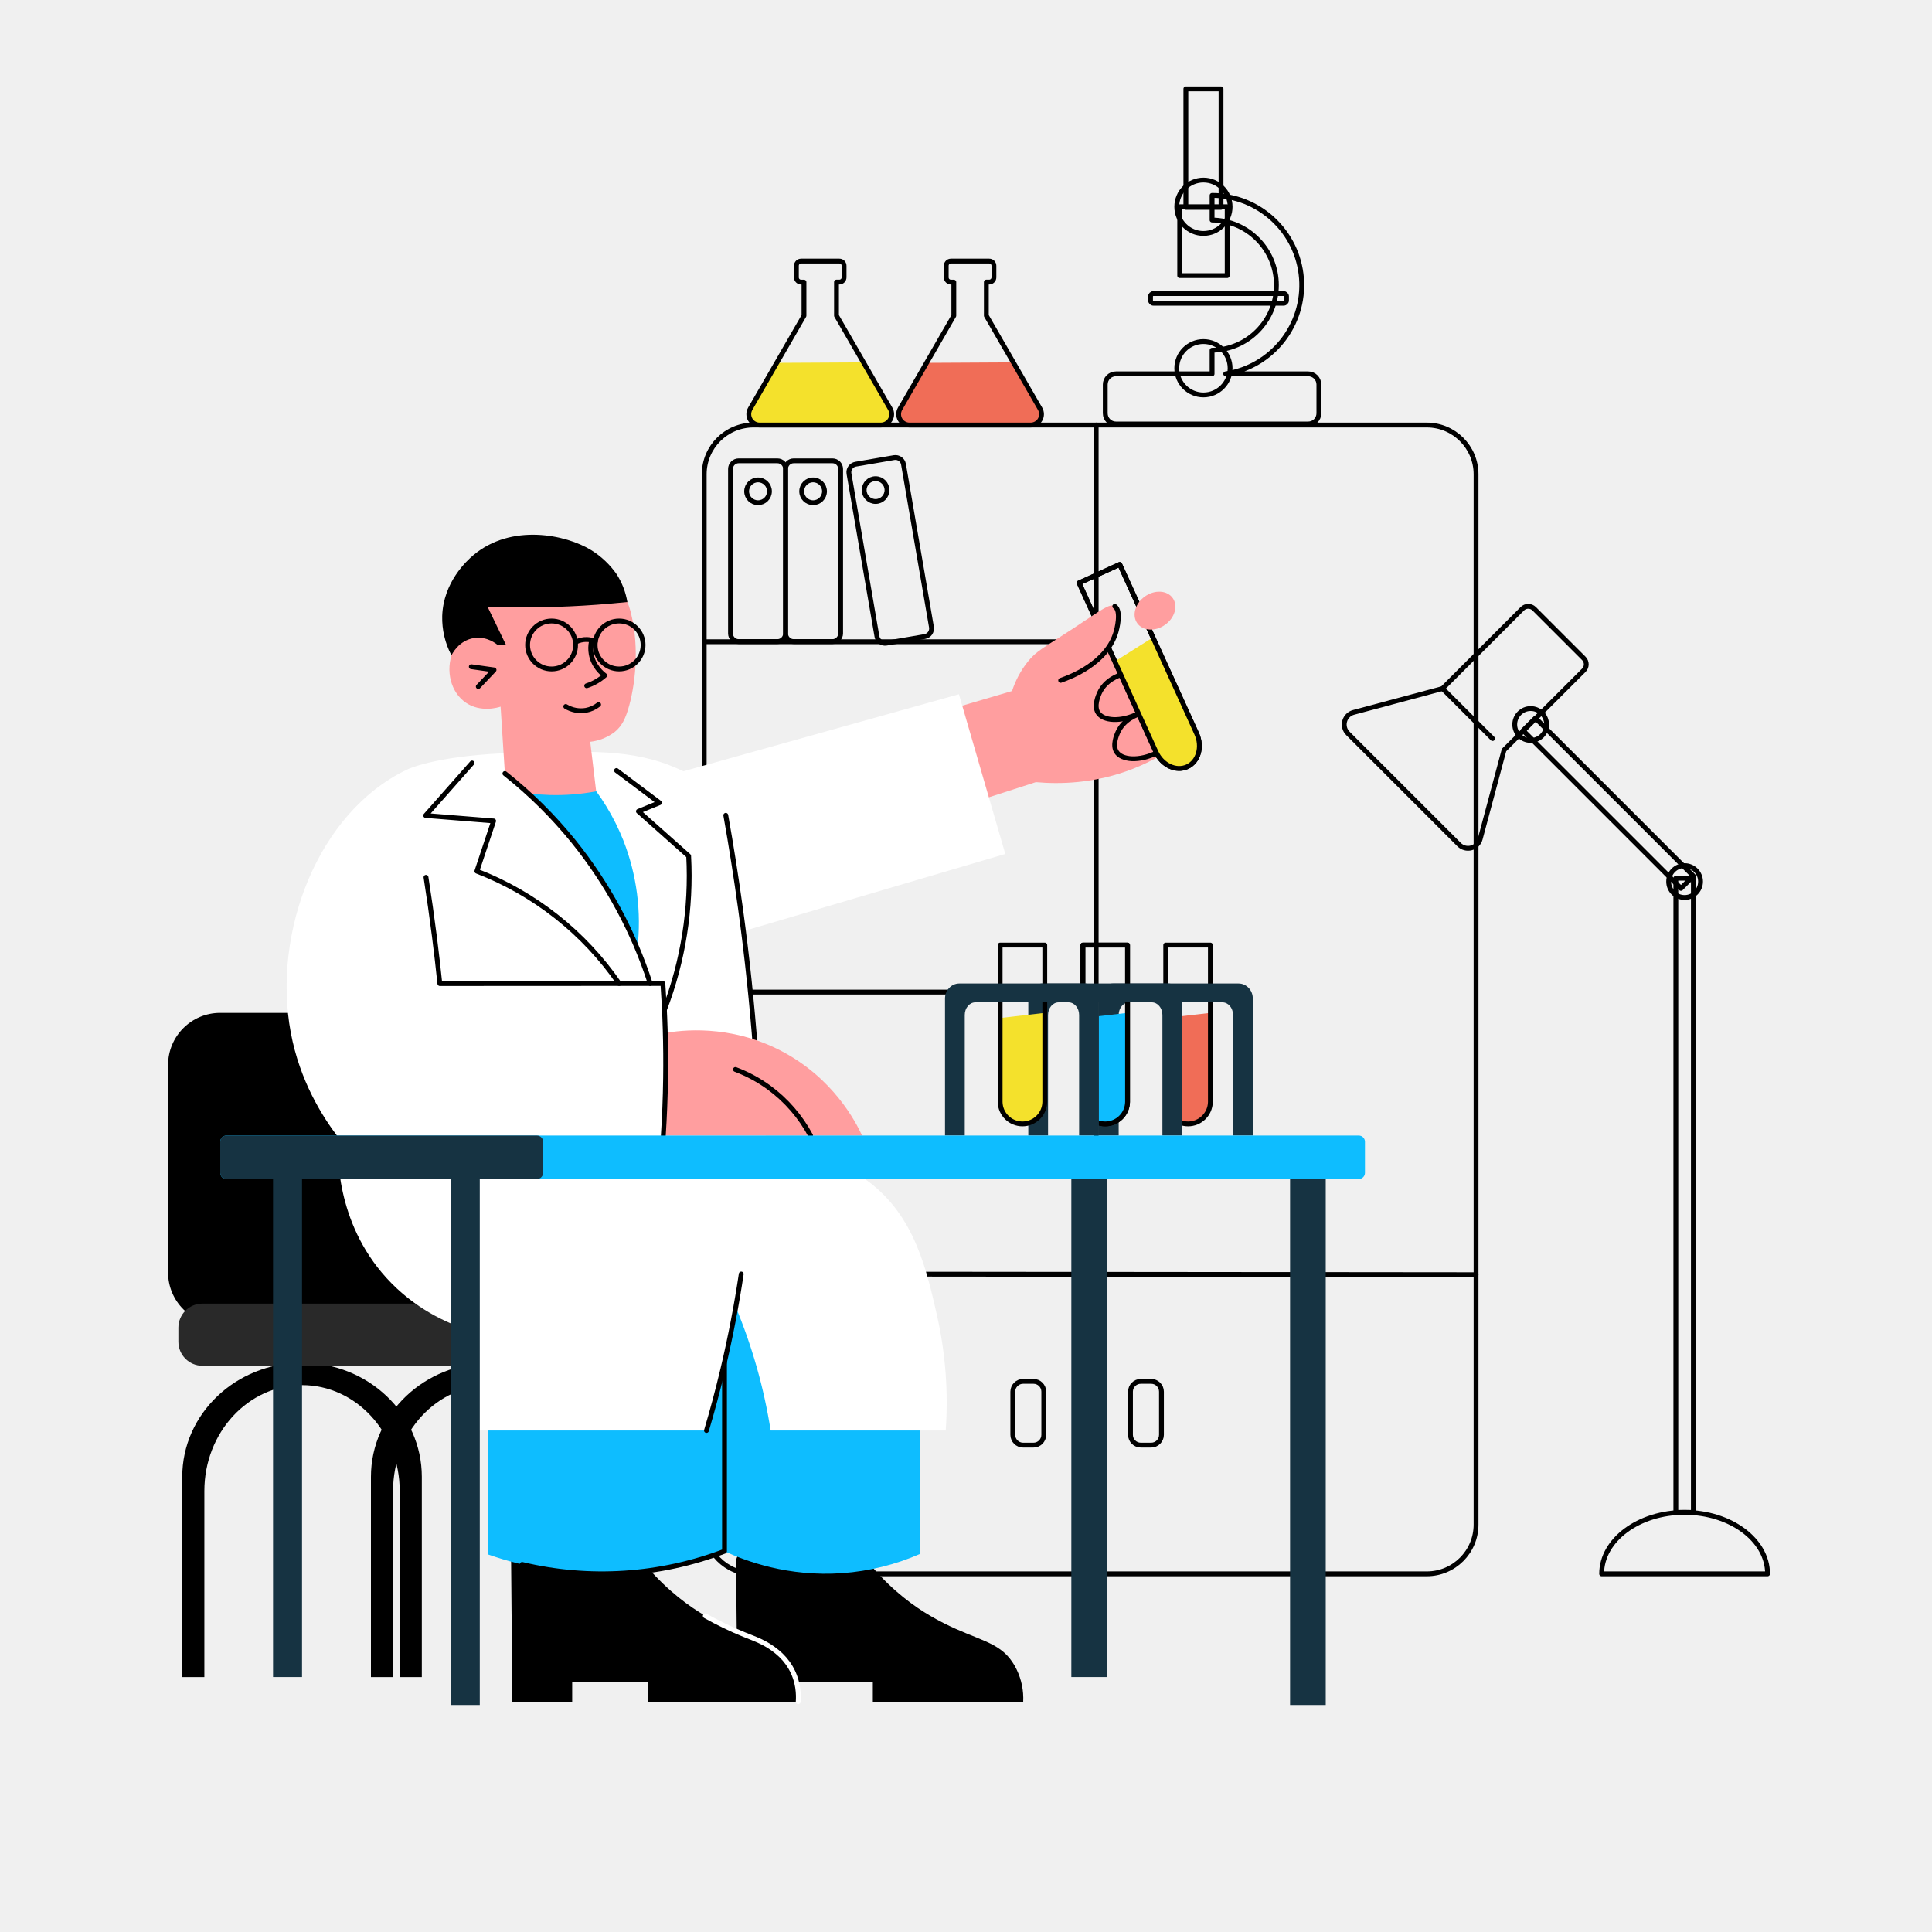
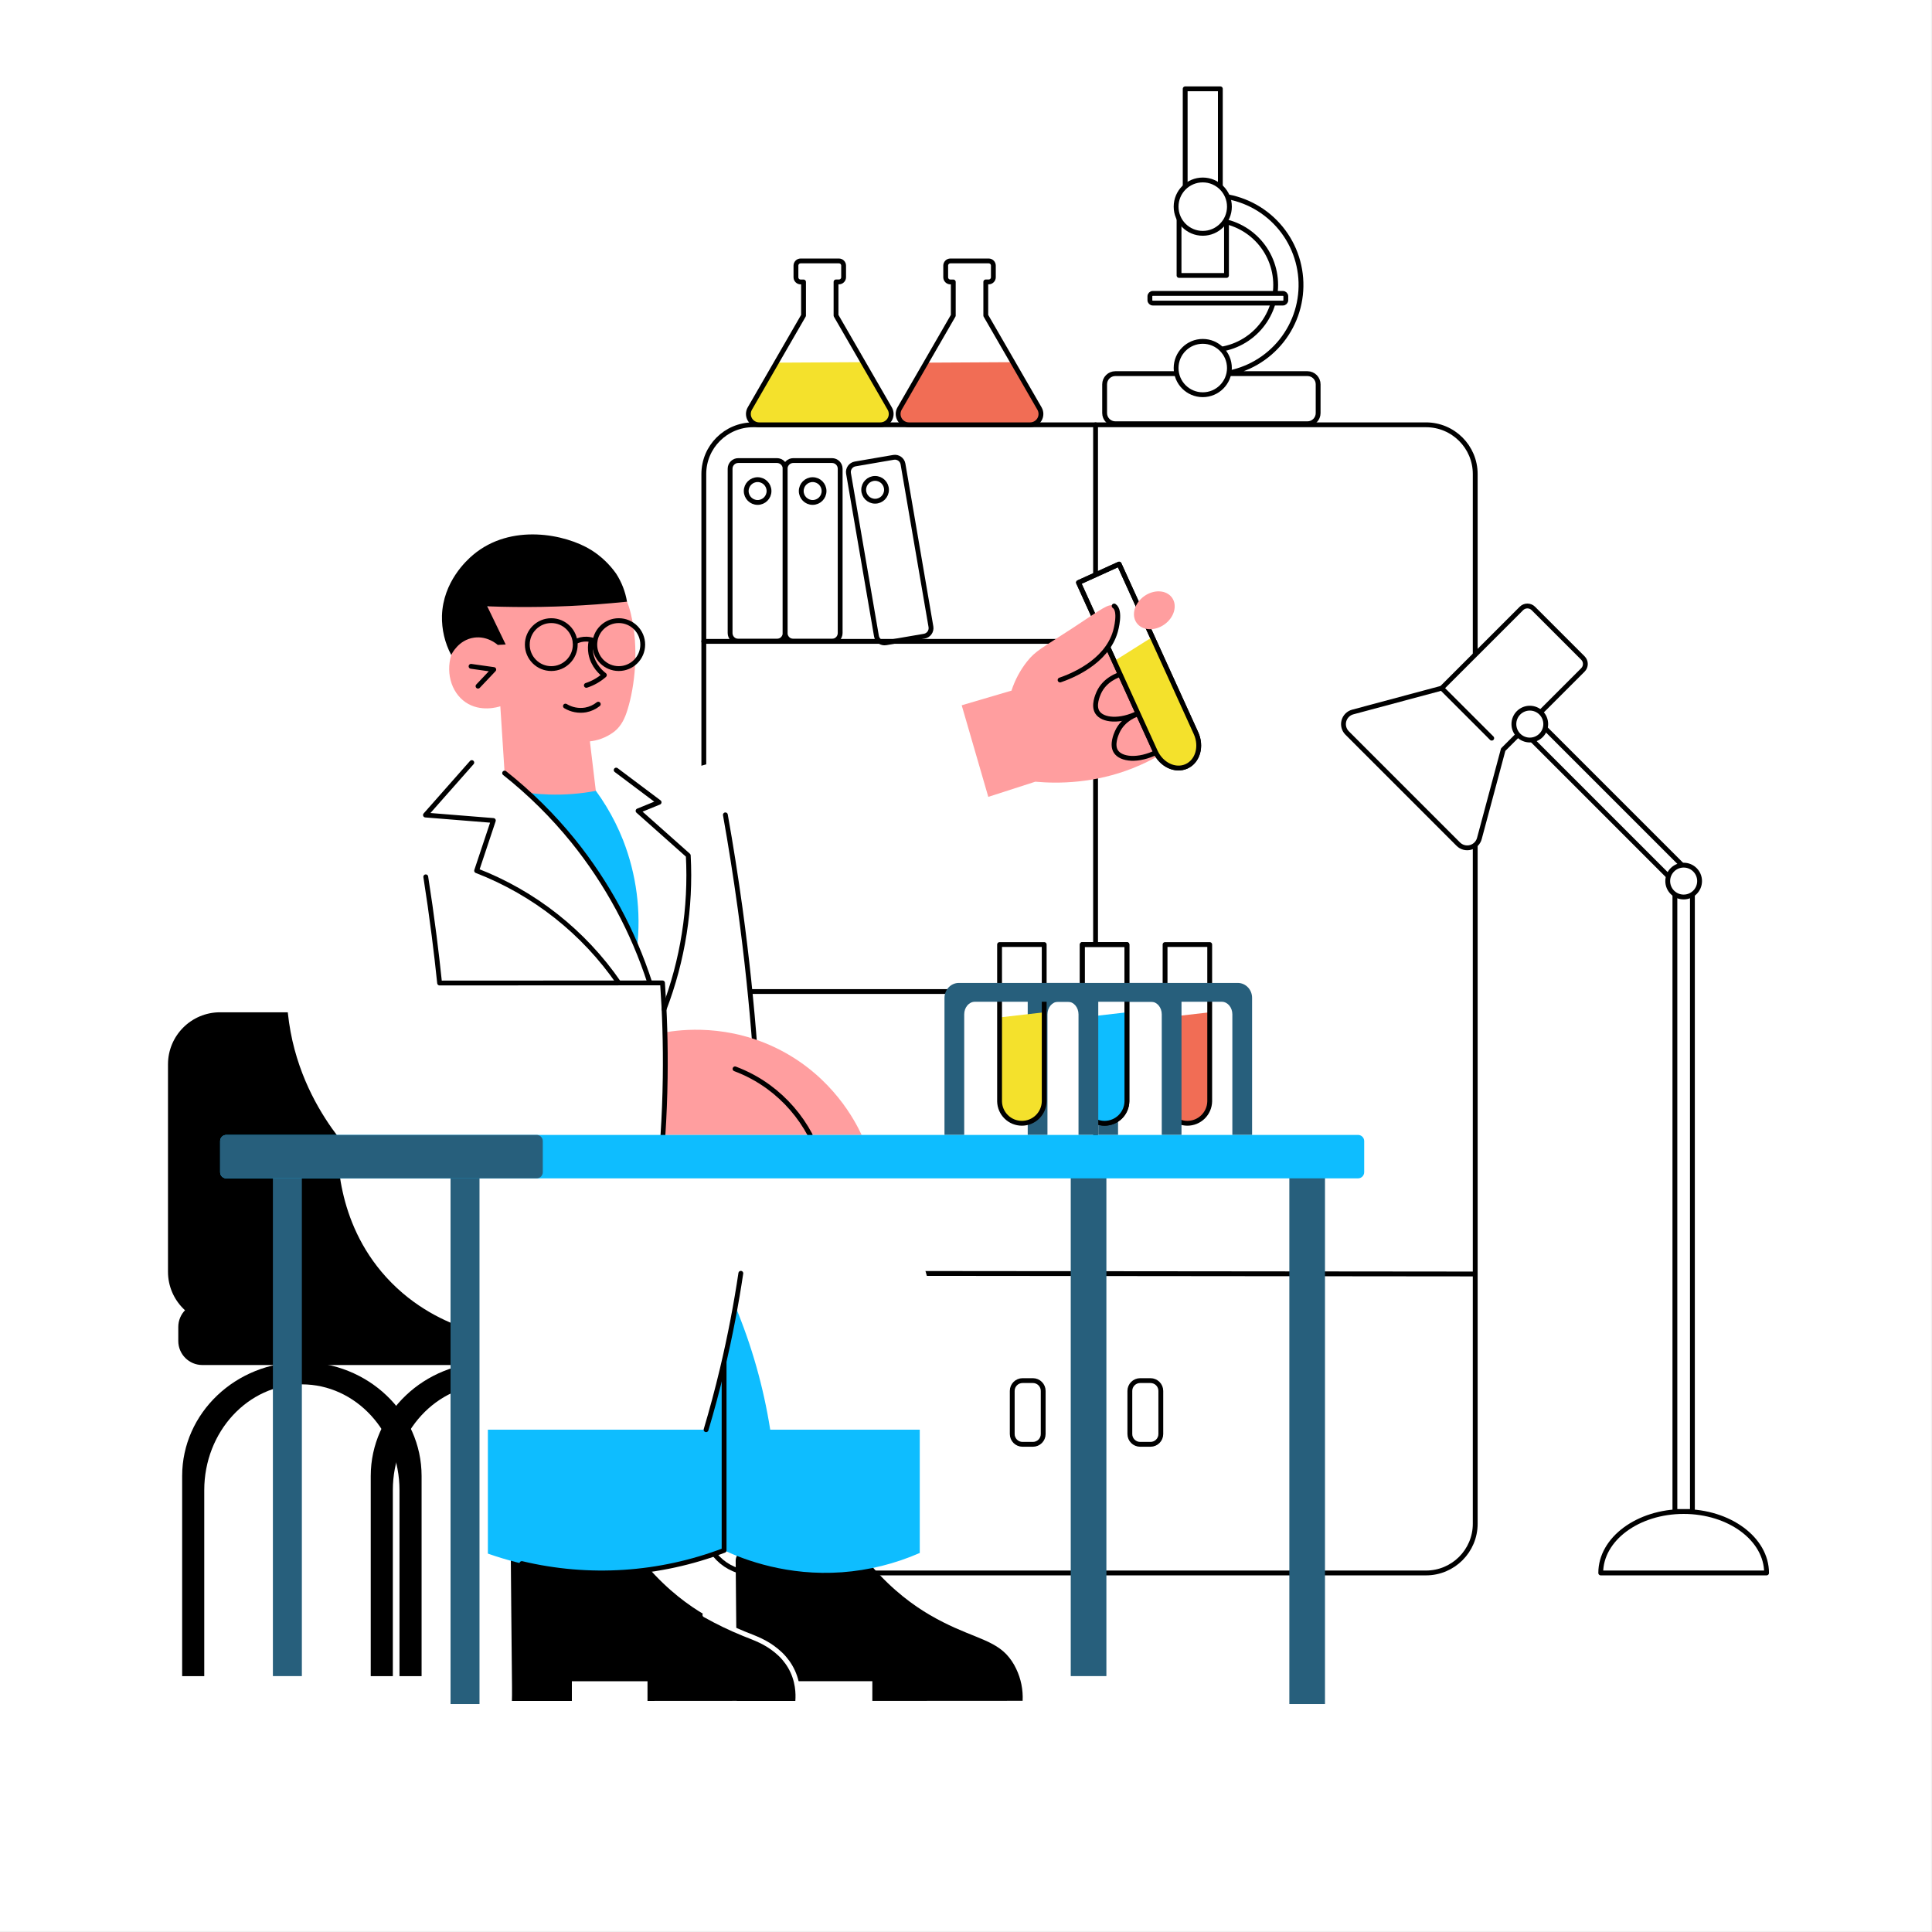
- <svg xmlns="http://www.w3.org/2000/svg" viewBox="0 0 2000 2000">
-   <defs>
-     <style>.cls-1,.cls-6{fill:transparent;}.cls-2,.cls-9{fill:none;}.cls-2,.cls-6{stroke:#000;}.cls-2,.cls-6,.cls-9{stroke-linecap:round;stroke-linejoin:round;stroke-width:5px;}.cls-3{fill:#292929;}.cls-4{fill:#163342;}.cls-5{fill:#ff9e9f;}.cls-7{fill:#f4e12c;}.cls-8{fill:#0ebdff;}.cls-9{stroke:#fff;}.cls-10{fill:#fff;}.cls-11{fill:#f06d57;}</style>
-   </defs>
-   <g id="_06" data-name="06">
-     <rect class="cls-1" width="2000" height="2000" />
-     <rect class="cls-2" x="729" y="440" width="799" height="1189.23" rx="51" />
-     <path class="cls-2" d="M729,664.33h367.68" />
-     <path class="cls-2" d="M729,1027h367.68" />
-     <path class="cls-2" d="M1134.76,440V1629.33" />
-     <path class="cls-2" d="M944,1319l584,.56" />
-     <rect class="cls-2" x="1170.27" y="1430" width="32.07" height="66" rx="10.67" />
-     <rect class="cls-2" x="1048.45" y="1430" width="32.07" height="66" rx="10.67" />
-     <path d="M312.67,1410.82c-68.49,0-124,52.81-124,118v207.27h22.89v-192.6c0-60.53,45.26-109.61,101.11-109.61s101.11,49.08,101.11,109.61v192.6h22.89V1528.78C436.67,1463.63,381.15,1410.82,312.67,1410.82Z" />
-     <path d="M508,1410.82c-68.48,0-124,52.81-124,118v207.27h22.89v-192.6c0-60.53,45.27-109.61,101.11-109.61s101.11,49.08,101.11,109.61v192.6H632V1528.78C632,1463.63,576.48,1410.82,508,1410.82Z" />
-     <rect x="174" y="1048.52" width="322.67" height="322.67" rx="53.92" transform="translate(670.67 2419.7) rotate(180)" />
-     <rect class="cls-3" x="184.67" y="1349.51" width="356" height="64.34" rx="24.91" transform="translate(725.33 2763.36) rotate(180)" />
-     <rect class="cls-4" x="1109.06" y="1209.85" width="36.92" height="526.2" transform="translate(2255.03 2945.91) rotate(180)" />
-     <rect class="cls-4" x="282.67" y="1209.85" width="30" height="526.2" transform="translate(595.33 2945.91) rotate(180)" />
-     <path class="cls-5" d="M993.33,731.33l54.34-16,31.66-28.66,65.34-21.34,59.66,115a209.7,209.7,0,0,1-31,15.34c-39.91,15.79-76.77,16.16-101,14l-51.66,16.66Q1007,778.84,993.33,731.33Z" />
-     <path class="cls-2" d="M1161,698.33c-2.58.78-16.76,5.28-23,19.34-1,2.36-5.8,13.06-1.39,20.07,5.31,8.46,23.2,10.37,42.72.59" />
-     <path class="cls-2" d="M1180.14,738.9c-2.58.77-16.76,5.28-23,19.33-1.05,2.37-5.8,13.06-1.39,20.07,5.31,8.46,23.2,10.38,42.72.6" />
-     <path class="cls-6" d="M1117.08,603.41l79.57,175c6.25,13.74,20.74,20.61,32.36,15.32s16-20.71,9.72-34.45l-79.57-175Z" />
-     <path class="cls-7" d="M1154.05,684.72l39.47-24.87,45.64,104a29.13,29.13,0,0,1,.69,14c-1.68,7.82-7.26,15-15.76,16.48-8.66,1.52-18.14-3.24-24-12.06Z" />
-     <path class="cls-2" d="M1117.08,603.41l79.57,175c6.25,13.74,20.74,20.61,32.36,15.32s16-20.71,9.72-34.45l-79.57-175Z" />
-     <path class="cls-5" d="M1047.67,715.33a97,97,0,0,1,16-30c9.15-11.56,15.44-13.85,47.66-35,29.33-19.25,37.42-26.08,42.67-22.66,7.36,4.79,1.74,24.91,1.33,26.33-9.34,32.42-46.7,46.66-57.33,50.33" />
-     <path class="cls-2" d="M1154,627.67c7.36,4.79,1.74,24.91,1.33,26.33-9.34,32.42-46.7,46.66-57.33,50.33" />
-     <ellipse class="cls-5" cx="1195.64" cy="632.23" rx="22.5" ry="18" transform="translate(-145.49 807.28) rotate(-35.31)" />
-     <path d="M819.53,1728.27a57.29,57.29,0,0,0-10.12-14.88c-16.22-16.76-41-18.32-79.3-40.71-16.46-9.61-37.92-25-59.8-50.17a11.7,11.7,0,0,0-7.55-4L542.18,1605a11.76,11.76,0,0,0-13.07,11.79c.3,32.08.47,59.31,1.22,130.51.07,6.38,0,11.53-.11,14.5l62.11,0v-20.41h78.34v20.37l155.66-.1A68.72,68.72,0,0,0,819.53,1728.27Z" />
-     <path d="M1052.42,1728.27a57.29,57.29,0,0,0-10.12-14.88c-16.23-16.76-41-18.32-79.31-40.71-16.45-9.61-37.91-25-59.79-50.17a11.72,11.72,0,0,0-7.55-4L775.07,1605A11.75,11.75,0,0,0,762,1616.77c.3,32.08.47,59.31,1.22,130.51.07,6.38,0,11.53-.11,14.5l62.11,0v-20.41h78.33v20.37l155.67-.1A68.72,68.72,0,0,0,1052.42,1728.27Z" />
-     <path class="cls-8" d="M952.67,1460.52v148a245.5,245.5,0,0,1-80.67,20c-56.16,4-100-12.49-122-22.67a356,356,0,0,1-244.67,3.34V1459.85L760,1296.52Z" />
-     <path class="cls-2" d="M540.5,1619.5A355.89,355.89,0,0,0,750,1605.85V1349.51" />
-     <path class="cls-9" d="M730.11,1672.68a348.08,348.08,0,0,0,40.31,19.45c12,4.83,22.43,8.23,34,17.81a60.3,60.3,0,0,1,13.95,16.16c8.47,14.39,8.42,28.78,7.93,35.5" />
-     <path class="cls-10" d="M545.86,779.09c59.36-.65,107.9-5.34,157.81,17.58,1.6.73,2.91,1.36,3.77,1.77l285.23-79.77,48,165.33L770.85,963.54q11.58,112.89,23.15,225.79c11.34.33,26.84,2.42,45,6.52,15,3.39,38.32,10.68,61,28,46.8,35.75,59.1,90,70,138a410.65,410.65,0,0,1,9,119H797.78a556.71,556.71,0,0,0-36.45-128.55c-3.9,23.32-8.85,48-15.11,73.77-4.65,19.19-9.67,37.46-14.89,54.78H482v-105c-18.65-6.24-52.53-20.56-82-53-52.87-58.18-50.83-129.8-50-145.66-16.36-21.48-39.67-58.3-49-108.34-19.38-103.91,28.24-228,120-272C431.4,791.86,469.09,779.93,545.86,779.09Z" />
-     <path class="cls-2" d="M751.33,844q8.38,46.95,15.34,97.33c6.87,50.28,11.85,98.59,15.33,144.67" />
-     <path class="cls-5" d="M688.7,1069.34c15.55-2.73,66.16-9.62,120.19,18.66,53.67,28.09,76.87,73.16,83.55,87.52H686.67Z" />
-     <path class="cls-2" d="M441,908.19q4.67,29.71,8.67,61,3.16,24.91,5.66,49l230.89-.12c2.16,30.58,3.26,63.37,2.78,98.12-.28,20.54-1.1,40.33-2.33,59.33" />
-     <path class="cls-2" d="M488.67,789.85l-48,54.34L511,849.85q-8.67,26-17.33,52A317.68,317.68,0,0,1,640.89,1018.1" />
-     <path class="cls-2" d="M638.22,797.63,682.67,831l-21.78,8.89,52,46.22a387.17,387.17,0,0,1-25.07,159.19" />
-     <path class="cls-2" d="M731.33,1480.85c5.93-19.94,11.6-40.93,16.84-62.94,8.29-34.82,14.51-68,19.16-99.06" />
-     <path class="cls-8" d="M604.67,803.41C571.92,783.54,541.3,778.3,528.33,791a22.26,22.26,0,0,0-5.66,9.74h0A453.1,453.1,0,0,1,659.81,982.12a233.2,233.2,0,0,0-14.48-112A230.35,230.35,0,0,0,604.67,803.41Z" />
-     <path class="cls-5" d="M617.14,819.17,611,767.89a51.23,51.23,0,0,0,11.68-2.7,52,52,0,0,0,13.77-7.56C644.07,751.47,647.52,743,650,735c7.41-23.91,12.22-63.35,3.33-99.61-2.54-10.37-6.39-21.24-16.1-28.57a36.21,36.21,0,0,0-7.45-4.32l-105.34,2.67-55.55,68.88c-8.25,20.6-2,42.84,13.33,53.34s33.49,5,36,4.15q2.22,34.59,4.45,69.18L550,821.6c5.92.68,12.22,1.16,18.85,1.36A224.36,224.36,0,0,0,617.14,819.17Z" />
-     <path class="cls-2" d="M673.11,1018.08A458.52,458.52,0,0,0,593.67,871a453.9,453.9,0,0,0-71-70.26" />
-     <path class="cls-2" d="M487.9,690.17l23.53,3.32-16.31,17.22" />
-     <path class="cls-2" d="M612.22,664.07A34,34,0,0,0,612,677c2.25,12.67,11.21,20.09,14,22.23a52.94,52.94,0,0,1-18.67,10.66" />
-     <path class="cls-2" d="M619.67,729.35a29.61,29.61,0,0,1-13.17,6,30.58,30.58,0,0,1-20.83-4" />
-     <circle class="cls-2" cx="571" cy="667.67" r="24.83" />
-     <circle class="cls-2" cx="640.89" cy="667.67" r="24.83" />
-     <path class="cls-2" d="M595.67,664.8a24,24,0,0,1,12.11-2.8,23.59,23.59,0,0,1,8.55,2" />
-     <path d="M515.56,668c-1.42-1.25-11-9.41-24.45-7.56-16.29,2.25-23.31,17.06-23.75,18a82.69,82.69,0,0,1-9.58-40.7c1.1-35,25.4-57.3,32.2-63,39.17-33.06,95.75-21.59,122.35-5.07a90.7,90.7,0,0,1,25.89,24.55,76.67,76.67,0,0,1,11.22,29Q634,624.8,618,626a1010.08,1010.08,0,0,1-113.33,2l19.11,39.56Z" />
-     <path class="cls-2" d="M761.33,1107.11A145.79,145.79,0,0,1,796,1125.78a148.34,148.34,0,0,1,43.11,49.74" />
-     <path class="cls-11" d="M1206.75,1053.83l46.23-5.33-1.5,96a22.63,22.63,0,0,1-5.17,11,21.73,21.73,0,0,1-38-10.5Z" />
-     <path class="cls-2" d="M1206.75,978.33v162.49a23.12,23.12,0,0,0,46.23,0V978.33Z" />
-     <path class="cls-4" d="M1282.1,1018.1H1152.43c-8.19,0-14.83,7-14.83,15.55v141.87h20.45V1050.66c0-7.21,4.93-13.06,11-13.06h96.39c6.09,0,11,5.85,11,13.06v124.86h20.44V1033.65C1296.93,1025.06,1290.29,1018.1,1282.1,1018.1Z" />
-     <path class="cls-6" d="M1121,978.33v162.49a23.12,23.12,0,0,0,46.23,0V978.33Z" />
-     <path class="cls-8" d="M1121,1053.83l46.23-5.33-1.5,96a22.63,22.63,0,0,1-5.17,11,21.73,21.73,0,0,1-38-10.5Z" />
-     <path class="cls-2" d="M1121,978.33v162.49a23.12,23.12,0,0,0,46.23,0V978.33Z" />
-     <path class="cls-4" d="M1209,1018.1H1079.32c-8.19,0-14.83,7-14.83,15.55v141.87h20.44V1050.66c0-7.21,4.94-13.06,11-13.06h96.39c6.09,0,11,5.85,11,13.06v124.86h20.45V1033.65C1223.82,1025.06,1217.18,1018.1,1209,1018.1Z" />
-     <path class="cls-7" d="M1035.33,1053.83l46.23-5.33-1.5,96a22.63,22.63,0,0,1-5.17,11,21.73,21.73,0,0,1-38-10.5Z" />
-     <path class="cls-2" d="M1035.33,978.33v162.49a23.12,23.12,0,0,0,46.23,0V978.33Z" />
-     <path class="cls-4" d="M1122.77,1018.1H993.1c-8.19,0-14.83,7-14.83,15.55v141.87h20.44V1050.66c0-7.21,4.94-13.06,11-13.06h96.39c6.09,0,11,5.85,11,13.06v124.86h20.45V1033.65C1137.6,1025.06,1131,1018.1,1122.77,1018.1Z" />
-     <rect class="cls-4" x="1335.48" y="1209.85" width="36.92" height="555.15" transform="translate(2707.87 2974.85) rotate(180)" />
-     <rect class="cls-4" x="466.67" y="1209.85" width="30" height="555.15" transform="translate(963.33 2974.85) rotate(180)" />
-     <rect class="cls-8" x="228" y="1175.52" width="1185" height="45" rx="6.39" transform="translate(1641 2396.04) rotate(180)" />
-     <rect class="cls-4" x="228" y="1175.52" width="334.22" height="45" rx="6.39" transform="translate(790.22 2396.04) rotate(180)" />
-     <path class="cls-7" d="M804.09,375.63l89.75-.49q11.63,21.47,23.27,42.92a13.45,13.45,0,0,1,4.67,8.88,11.13,11.13,0,0,1-2.45,8.45,10.84,10.84,0,0,1-7.33,3.55l-127.33-.44a10.28,10.28,0,0,1-6.45-15.11Q791.17,399.51,804.09,375.63Z" />
-     <path class="cls-2" d="M921.57,423.18l-31.38-54.35-24.25-42V292h3a4.85,4.85,0,0,0,4.85-4.86V275.11a4.85,4.85,0,0,0-4.85-4.85H829.28a4.86,4.86,0,0,0-4.86,4.85v12.07a4.86,4.86,0,0,0,4.86,4.86h3v34.78l-24.25,42-31.38,54.35A11.22,11.22,0,0,0,786.36,440h125.5A11.21,11.21,0,0,0,921.57,423.18Z" />
-     <path class="cls-11" d="M959.21,375.63l89.74-.49,23.27,42.92a13.4,13.4,0,0,1,4.67,8.88,11.13,11.13,0,0,1-2.45,8.45,10.84,10.84,0,0,1-7.33,3.55l-127.33-.44a10.28,10.28,0,0,1-6.45-15.11Z" />
-     <path class="cls-2" d="M1076.68,423.18l-31.37-54.35-24.26-42V292h3a4.85,4.85,0,0,0,4.85-4.86V275.11a4.85,4.85,0,0,0-4.85-4.85H984.39a4.86,4.86,0,0,0-4.86,4.85v12.07a4.86,4.86,0,0,0,4.86,4.86h3v34.78l-24.25,42-31.38,54.35A11.22,11.22,0,0,0,941.47,440H1067A11.21,11.21,0,0,0,1076.68,423.18Z" />
-     <rect class="cls-6" x="1221.22" y="214.04" width="49.15" height="71.27" />
-     <rect class="cls-6" x="1227.59" y="92" width="36.41" height="122.65" />
-     <path class="cls-6" d="M1354.26,387h-85.43a92.91,92.91,0,0,0-14.09-184.73v25.5a67.4,67.4,0,0,1,0,134.79V387h-99.51a11.08,11.08,0,0,0-11.08,11.08v29.75a11.08,11.08,0,0,0,11.08,11.08h199a11.07,11.07,0,0,0,11.07-11.08V398.11A11.07,11.07,0,0,0,1354.26,387Z" />
-     <ellipse class="cls-6" cx="1245.79" cy="214.04" rx="27.61" ry="27.63" />
-     <ellipse class="cls-6" cx="1245.79" cy="381.21" rx="27.61" ry="27.63" />
-     <rect class="cls-6" x="1191.03" y="303.9" width="140.78" height="10.02" rx="3" />
-     <path class="cls-6" d="M1743.89,1565.58c-47.43,0-85.88,28.5-85.88,63.65h171.76C1829.77,1594.08,1791.32,1565.58,1743.89,1565.58Z" />
-     <rect class="cls-6" x="1734.82" y="909.14" width="18.14" height="656.44" />
-     <rect class="cls-6" x="1655.75" y="715.95" width="18.14" height="231.16" transform="translate(-100.37 1420.75) rotate(-45)" />
-     <path class="cls-6" d="M1532.3,868.5l21.06-78.6,3.6-13.45,82.58-82.57a8.72,8.72,0,0,0,0-12.32l-51.35-51.35a8.7,8.7,0,0,0-12.32,0l-82.58,82.57-13.45,3.61-78.6,21.06a13,13,0,0,0-5.85,21.82l57.54,57.54,57.54,57.54A13.05,13.05,0,0,0,1532.3,868.5Z" />
-     <circle class="cls-6" cx="1584.54" cy="750" r="16.5" />
-     <circle class="cls-6" cx="1743.89" cy="912.59" r="16.5" />
-     <path class="cls-6" d="M1493.29,712.78l51.8,51.8" />
-     <rect class="cls-2" x="756.22" y="477.04" width="57" height="187.11" rx="8.44" />
-     <circle class="cls-2" cx="784.72" cy="508.61" r="11.81" />
-     <rect class="cls-2" x="813.22" y="477.04" width="57" height="187.11" rx="8.44" />
-     <circle class="cls-2" cx="841.72" cy="508.61" r="11.81" />
-     <rect class="cls-2" x="888.36" y="474.87" width="57" height="187.11" rx="8.44" transform="matrix(0.99, -0.17, 0.17, 0.99, -82.77, 162.87)" />
-     <circle class="cls-2" cx="906.4" cy="507.33" r="11.81" />
-   </g>
+ <svg xmlns="http://www.w3.org/2000/svg" width="571" height="571" viewBox="0 0 571 571" fill="none">
+   <path d="M570.681 0H0V570.681H570.681V0Z" fill="white" />
+   <path d="M421.448 125.55H222.566C214.529 125.55 208.013 132.065 208.013 140.102V450.333C208.013 458.37 214.529 464.885 222.566 464.885H421.448C429.485 464.885 436 458.37 436 450.333V140.102C436 132.065 429.485 125.55 421.448 125.55Z" stroke="black" stroke-width="1.427" stroke-linecap="round" stroke-linejoin="round" />
+   <path d="M208.013 189.56H312.927" stroke="black" stroke-width="1.427" stroke-linecap="round" stroke-linejoin="round" />
+   <path d="M208.013 293.045H312.927" stroke="black" stroke-width="1.427" stroke-linecap="round" stroke-linejoin="round" />
+   <path d="M323.793 125.55V464.914" stroke="black" stroke-width="1.427" stroke-linecap="round" stroke-linejoin="round" />
+   <path d="M269.361 376.364L436 376.524" stroke="black" stroke-width="1.427" stroke-linecap="round" stroke-linejoin="round" />
+   <path d="M340.032 408.037H336.97C335.289 408.037 333.925 409.4 333.925 411.082V423.825C333.925 425.506 335.289 426.869 336.97 426.869H340.032C341.713 426.869 343.076 425.506 343.076 423.825V411.082C343.076 409.4 341.713 408.037 340.032 408.037Z" stroke="black" stroke-width="1.427" stroke-linecap="round" stroke-linejoin="round" />
+   <path d="M305.272 408.037H302.21C300.528 408.037 299.165 409.4 299.165 411.082V423.825C299.165 425.506 300.528 426.869 302.21 426.869H305.272C306.953 426.869 308.316 425.506 308.316 423.825V411.082C308.316 409.4 306.953 408.037 305.272 408.037Z" stroke="black" stroke-width="1.427" stroke-linecap="round" stroke-linejoin="round" />
+   <path d="M89.217 402.564C69.674 402.564 53.835 417.633 53.835 436.234V495.377H60.367V440.42C60.367 423.149 73.281 409.144 89.217 409.144C105.154 409.144 118.068 423.149 118.068 440.42V495.377H124.6V436.223C124.6 417.633 108.758 402.564 89.217 402.564Z" fill="black" />
+   <path d="M144.953 402.564C125.413 402.564 109.571 417.633 109.571 436.234V495.377H116.102V440.42C116.102 423.149 129.02 409.144 144.953 409.144C160.886 409.144 173.804 423.149 173.804 440.42V495.377H180.335V436.223C180.335 417.633 164.493 402.564 144.953 402.564Z" fill="black" />
+   <path d="M65.035 391.253H126.335C134.832 391.253 141.72 384.365 141.72 375.868V314.568C141.72 306.071 134.832 299.182 126.335 299.182H65.035C56.538 299.182 49.649 306.071 49.649 314.568L49.649 375.868C49.649 384.365 56.538 391.253 65.035 391.253Z" fill="black" />
+   <path d="M59.799 403.429H147.164C151.09 403.429 154.272 400.246 154.272 396.321V392.178C154.272 388.252 151.09 385.07 147.164 385.07H59.799C55.873 385.07 52.691 388.252 52.691 392.178V396.321C52.691 400.246 55.873 403.429 59.799 403.429Z" fill="black" />
+   <path d="M316.457 495.368H326.992V345.222H316.457V495.368Z" fill="#275F7C" />
+   <path d="M80.654 495.368H89.215L89.215 345.222H80.654L80.654 495.368Z" fill="#275F7C" />
+   <path d="M283.437 208.678L298.943 204.113L307.977 195.935L326.621 189.846L343.644 222.66C340.821 224.36 337.863 225.824 334.799 227.037C323.411 231.542 312.893 231.648 305.979 231.032L291.239 235.785C288.638 226.752 286.038 217.716 283.437 208.678Z" fill="#FF9E9F" />
+   <path d="M331.28 199.262C330.544 199.485 326.498 200.769 324.718 204.78C324.432 205.454 323.063 208.507 324.321 210.507C325.836 212.921 330.941 213.466 336.511 210.676" stroke="black" stroke-width="1.427" stroke-linecap="round" stroke-linejoin="round" />
+   <path d="M336.742 210.838C336.006 211.058 331.959 212.345 330.179 216.354C329.879 217.03 328.524 220.08 329.782 222.081C331.297 224.495 336.402 225.042 341.972 222.252" stroke="black" stroke-width="1.427" stroke-linecap="round" stroke-linejoin="round" />
+   <path d="M318.748 172.177L341.453 222.112C343.236 226.033 347.371 227.993 350.686 226.483C354.002 224.974 355.252 220.574 353.46 216.653L330.755 166.719L318.748 172.177Z" fill="white" stroke="black" stroke-width="1.427" stroke-linecap="round" stroke-linejoin="round" />
+   <path d="M329.297 195.378L340.56 188.282L353.583 217.957C353.972 219.253 354.04 220.624 353.779 221.952C353.3 224.184 351.708 226.232 349.282 226.655C346.811 227.088 344.106 225.73 342.434 223.213L329.297 195.378Z" fill="#F4E12C" />
+   <path d="M318.748 172.177L341.453 222.112C343.236 226.033 347.371 227.993 350.686 226.483C354.002 224.974 355.252 220.574 353.46 216.653L330.755 166.719L318.748 172.177Z" stroke="black" stroke-width="1.427" stroke-linecap="round" stroke-linejoin="round" />
+   <path d="M298.943 204.113C299.949 201.013 301.494 198.115 303.508 195.552C306.119 192.254 307.914 191.601 317.107 185.566C325.477 180.073 327.785 178.124 329.283 179.1C331.383 180.467 329.779 186.208 329.662 186.613C326.997 195.864 316.337 199.927 313.304 200.974" fill="#FF9E9F" />
+   <path d="M329.283 179.1C331.383 180.466 329.779 186.207 329.662 186.613C326.997 195.863 316.337 199.927 313.304 200.974" stroke="black" stroke-width="1.427" stroke-linecap="round" stroke-linejoin="round" />
+   <path d="M344.129 184.562C347.022 182.512 348.039 178.974 346.399 176.659C344.76 174.345 341.085 174.13 338.192 176.179C335.298 178.228 334.282 181.766 335.921 184.081C337.561 186.396 341.236 186.611 344.129 184.562Z" fill="#FF9E9F" />
+   <path d="M233.845 493.146C233.112 491.587 232.138 490.154 230.957 488.9C226.329 484.117 219.259 483.672 208.33 477.283C203.633 474.541 197.51 470.15 191.267 462.968C190.718 462.329 189.949 461.922 189.112 461.827L154.706 457.972C154.234 457.919 153.757 457.966 153.305 458.112C152.853 458.257 152.437 458.497 152.084 458.815C151.732 459.133 151.451 459.522 151.26 459.956C151.069 460.391 150.972 460.861 150.977 461.336C151.062 470.489 151.111 478.259 151.325 498.576C151.345 500.396 151.325 501.866 151.293 502.713H169.016V496.889H191.369V502.702L235.785 502.673C235.949 499.385 235.282 496.108 233.845 493.146Z" fill="black" />
+   <path d="M300.298 493.145C299.565 491.587 298.591 490.154 297.41 488.9C292.779 484.117 285.711 483.672 274.78 477.283C270.086 474.541 263.963 470.15 257.72 462.968C257.171 462.33 256.401 461.922 255.565 461.827L221.159 457.972C220.688 457.918 220.21 457.966 219.759 458.11C219.307 458.255 218.891 458.494 218.539 458.812C218.186 459.129 217.905 459.518 217.714 459.952C217.523 460.386 217.426 460.856 217.429 461.33C217.515 470.484 217.564 478.254 217.778 498.57C217.798 500.39 217.778 501.86 217.746 502.707H235.469V496.883H257.819V502.696L302.238 502.667C302.401 499.381 301.734 496.106 300.298 493.145Z" fill="black" />
+   <path d="M271.835 416.745V458.976C264.543 462.173 256.758 464.102 248.817 464.683C232.792 465.824 220.283 461.119 214.005 458.214C191.578 466.771 166.844 467.108 144.191 459.167V416.554L216.859 369.95L271.835 416.745Z" fill="#0EBDFF" />
+   <path d="M154.227 462.109C174.091 466.851 194.924 465.494 214.005 458.214V385.07" stroke="black" stroke-width="1.427" stroke-linecap="round" stroke-linejoin="round" />
+   <path d="M208.33 477.284C212.041 479.378 215.883 481.232 219.832 482.833C223.256 484.212 226.232 485.182 229.534 487.915C231.124 489.203 232.472 490.765 233.514 492.526C235.931 496.632 235.917 500.738 235.777 502.656" stroke="white" stroke-width="1.427" stroke-linecap="round" stroke-linejoin="round" />
+   <path d="M155.756 222.306C172.694 222.12 186.544 220.782 200.786 227.322C201.242 227.531 201.616 227.71 201.861 227.827L283.249 205.066L296.945 252.241L219.955 274.937C222.158 296.412 224.359 317.887 226.56 339.364C229.796 339.458 234.219 340.055 239.401 341.224C243.681 342.192 250.335 344.272 256.807 349.214C270.16 359.415 273.67 374.895 276.78 388.591C279.285 399.724 280.15 411.163 279.348 422.547H227.639C225.657 409.946 222.165 397.631 217.238 385.866C216.126 392.52 214.713 399.562 212.927 406.916C211.6 412.391 210.168 417.604 208.678 422.547H137.534V392.586C132.213 390.805 122.545 386.719 114.136 377.463C99.05 360.862 99.632 340.425 99.869 335.9C95.201 329.771 88.55 319.265 85.888 304.986C80.358 275.336 93.945 239.929 120.128 227.374C123.096 225.95 133.85 222.546 155.756 222.306Z" fill="white" />
+   <path d="M214.385 240.827C215.979 249.759 217.438 259.016 218.762 268.6C220.722 282.947 222.143 296.731 223.136 309.88" stroke="black" stroke-width="1.427" stroke-linecap="round" stroke-linejoin="round" />
+   <path d="M196.514 305.126C200.951 304.347 215.392 302.381 230.809 310.451C246.123 318.466 252.743 331.326 254.649 335.424H195.935L196.514 305.126Z" fill="#FF9E9F" />
+   <path d="M125.835 259.143C126.724 264.795 127.548 270.597 128.309 276.549C128.91 281.288 129.449 285.948 129.924 290.531L195.806 290.497C196.423 299.222 196.737 308.579 196.6 318.494C196.52 324.355 196.286 330.002 195.935 335.424" stroke="black" stroke-width="1.427" stroke-linecap="round" stroke-linejoin="round" />
+   <path d="M139.437 225.376L125.741 240.882L145.809 242.497C144.16 247.443 142.511 252.388 140.864 257.334C157.886 263.911 172.527 275.472 182.872 290.505" stroke="black" stroke-width="1.427" stroke-linecap="round" stroke-linejoin="round" />
+   <path d="M182.11 227.596L194.793 237.118L188.579 239.655L203.416 252.843C204.244 268.318 201.807 283.795 196.263 298.266" stroke="black" stroke-width="1.427" stroke-linecap="round" stroke-linejoin="round" />
+   <path d="M208.678 422.547C210.37 416.857 211.988 410.868 213.483 404.587C215.849 394.652 217.624 385.184 218.95 376.321" stroke="black" stroke-width="1.427" stroke-linecap="round" stroke-linejoin="round" />
+   <path d="M172.537 229.245C163.192 223.576 154.455 222.08 150.754 225.704C149.986 226.477 149.43 227.434 149.139 228.484C166.37 242.128 179.838 259.941 188.271 280.239C189.532 269.408 188.114 258.434 184.139 248.28C181.384 241.321 177.46 234.884 172.537 229.245Z" fill="#0EBDFF" />
+   <path d="M176.095 233.742L174.343 219.11C175.48 218.985 176.599 218.726 177.676 218.34C179.087 217.824 180.412 217.096 181.605 216.183C183.779 214.425 184.764 212.008 185.471 209.725C187.586 202.903 188.958 191.649 186.422 181.303C185.697 178.344 184.598 175.242 181.828 173.15C181.171 172.656 180.457 172.243 179.702 171.918L149.644 172.68L133.793 192.334C131.439 198.212 133.223 204.558 137.597 207.554C141.971 210.55 147.153 208.981 147.869 208.738C148.291 215.318 148.715 221.898 149.139 228.478L156.937 234.436C158.627 234.63 160.424 234.767 162.316 234.824C166.935 234.962 171.555 234.599 176.095 233.742Z" fill="#FF9E9F" />
+   <path d="M192.066 290.5C187.145 275.239 179.462 261.014 169.398 248.532C163.403 241.124 156.609 234.401 149.139 228.484" stroke="black" stroke-width="1.427" stroke-linecap="round" stroke-linejoin="round" />
+   <path d="M139.218 196.933L145.932 197.881L141.278 202.794" stroke="black" stroke-width="1.427" stroke-linecap="round" stroke-linejoin="round" />
+   <path d="M174.691 189.486C174.434 190.7 174.413 191.953 174.628 193.175C175.27 196.791 177.827 198.908 178.623 199.519C177.074 200.886 175.261 201.921 173.296 202.56" stroke="black" stroke-width="1.427" stroke-linecap="round" stroke-linejoin="round" />
+   <path d="M176.817 208.113C175.725 208.986 174.434 209.574 173.059 209.825C171.005 210.166 168.897 209.761 167.115 208.684" stroke="black" stroke-width="1.427" stroke-linecap="round" stroke-linejoin="round" />
+   <path d="M162.929 197.598C166.842 197.598 170.014 194.426 170.014 190.513C170.014 186.6 166.842 183.428 162.929 183.428C159.016 183.428 155.844 186.6 155.844 190.513C155.844 194.426 159.016 197.598 162.929 197.598Z" stroke="black" stroke-width="1.427" stroke-linecap="round" stroke-linejoin="round" />
+   <path d="M182.872 197.598C186.785 197.598 189.957 194.426 189.957 190.513C189.957 186.6 186.785 183.428 182.872 183.428C178.959 183.428 175.787 186.6 175.787 190.513C175.787 194.426 178.959 197.598 182.872 197.598Z" stroke="black" stroke-width="1.427" stroke-linecap="round" stroke-linejoin="round" />
+   <path d="M169.969 189.694C171.03 189.129 172.222 188.854 173.424 188.895C174.266 188.931 175.094 189.125 175.864 189.466" stroke="black" stroke-width="1.427" stroke-linecap="round" stroke-linejoin="round" />
+   <path d="M147.11 190.608C146.705 190.251 143.971 187.922 140.134 188.45C135.485 189.092 133.482 193.318 133.357 193.586C131.466 190.013 130.524 186.015 130.623 181.973C130.937 171.986 137.871 165.623 139.811 163.997C150.988 154.563 167.133 157.836 174.723 162.55C177.625 164.373 180.136 166.754 182.11 169.555C183.731 172.066 184.821 174.882 185.312 177.83C182.374 178.131 179.384 178.395 176.34 178.623C165.58 179.419 154.784 179.609 144.003 179.194L149.456 190.482L147.11 190.608Z" fill="black" />
+   <path d="M217.238 315.903C220.762 317.224 224.09 319.016 227.131 321.231C232.243 324.981 236.446 329.831 239.432 335.424" stroke="black" stroke-width="1.427" stroke-linecap="round" stroke-linejoin="round" />
+   <path d="M344.335 300.7L357.526 299.18L357.098 326.572C356.902 327.733 356.392 328.819 355.623 329.711C354.857 330.612 353.85 331.276 352.72 331.624C351.59 331.972 350.384 331.989 349.245 331.674C348.105 331.359 347.079 330.725 346.288 329.846C345.497 328.968 344.974 327.881 344.78 326.715L344.335 300.7Z" fill="#F16D55" />
+   <path d="M344.335 279.157V325.522C344.371 327.248 345.081 328.89 346.314 330.098C347.547 331.306 349.204 331.982 350.93 331.982C352.656 331.982 354.313 331.306 355.546 330.098C356.779 328.89 357.49 327.248 357.526 325.522V279.157H344.335Z" stroke="black" stroke-width="1.427" stroke-linecap="round" stroke-linejoin="round" />
+   <path d="M365.835 290.505H328.835C326.498 290.505 324.603 292.503 324.603 294.942V335.424H330.439V299.796C330.439 297.739 331.845 296.069 333.577 296.069H361.081C362.819 296.069 364.22 297.739 364.22 299.796V335.424H370.052V294.942C370.067 292.491 368.172 290.505 365.835 290.505Z" fill="#275F7C" />
+   <path d="M319.867 279.157V325.522C319.903 327.248 320.613 328.89 321.846 330.098C323.079 331.306 324.736 331.982 326.462 331.982C328.188 331.982 329.845 331.306 331.078 330.098C332.311 328.89 333.022 327.248 333.058 325.522V279.157H319.867Z" fill="white" stroke="black" stroke-width="1.427" stroke-linecap="round" stroke-linejoin="round" />
+   <path d="M319.867 300.7L333.058 299.18L332.63 326.572C332.434 327.733 331.924 328.819 331.155 329.711C330.39 330.612 329.382 331.276 328.252 331.624C327.122 331.972 325.917 331.989 324.777 331.674C323.637 331.359 322.611 330.725 321.82 329.846C321.029 328.968 320.506 327.881 320.312 326.715L319.867 300.7Z" fill="#0EBDFF" />
+   <path d="M319.867 279.157V325.522C319.903 327.248 320.613 328.89 321.846 330.098C323.079 331.306 324.736 331.982 326.462 331.982C328.188 331.982 329.845 331.306 331.078 330.098C332.311 328.89 333.022 327.248 333.058 325.522V279.157H319.867Z" stroke="black" stroke-width="1.427" stroke-linecap="round" stroke-linejoin="round" />
+   <path d="M344.977 290.505H307.974C305.637 290.505 303.742 292.503 303.742 294.942V335.424H309.575V299.796C309.575 297.739 310.984 296.069 312.713 296.069H340.217C341.955 296.069 343.356 297.739 343.356 299.796V335.424H349.191V294.942C349.205 292.491 347.311 290.505 344.977 290.505Z" fill="#275F7C" />
+   <path d="M295.422 300.7L308.613 299.18L308.185 326.572C307.989 327.733 307.478 328.819 306.71 329.711C305.944 330.612 304.937 331.276 303.807 331.624C302.677 331.972 301.471 331.989 300.332 331.674C299.192 331.359 298.166 330.725 297.375 329.846C296.584 328.968 296.061 327.881 295.867 326.715L295.422 300.7Z" fill="#F4E12C" />
+   <path d="M295.422 279.157V325.522C295.457 327.248 296.168 328.89 297.401 330.098C298.634 331.306 300.291 331.982 302.017 331.982C303.743 331.982 305.4 331.306 306.633 330.098C307.866 328.89 308.577 327.248 308.613 325.522V279.157H295.422Z" stroke="black" stroke-width="1.427" stroke-linecap="round" stroke-linejoin="round" />
+   <path d="M320.372 290.505H283.372C281.035 290.505 279.14 292.503 279.14 294.942V335.424H284.972V299.796C284.972 297.739 286.382 296.069 288.111 296.069H315.615C317.353 296.069 318.754 297.739 318.754 299.796V335.424H324.589V294.942C324.603 292.491 322.72 290.505 320.372 290.505Z" fill="#275F7C" />
+   <path d="M381.064 503.626H391.598V345.219H381.064V503.626Z" fill="#275F7C" />
+   <path d="M133.157 503.626H141.717L141.717 345.219H133.157L133.157 503.626Z" fill="#275F7C" />
+   <path d="M66.881 348.264L401.363 348.264C402.37 348.264 403.186 347.447 403.186 346.44V337.247C403.186 336.24 402.37 335.423 401.363 335.423L66.881 335.423C65.874 335.423 65.058 336.24 65.058 337.247V346.44C65.058 347.447 65.874 348.264 66.881 348.264Z" fill="#0EBDFF" />
+   <path d="M66.881 348.264H158.601C159.608 348.264 160.424 347.447 160.424 346.44V337.247C160.424 336.24 159.608 335.423 158.601 335.423H66.881C65.874 335.423 65.058 336.24 65.058 337.247V346.44C65.058 347.447 65.874 348.264 66.881 348.264Z" fill="#275F7C" />
+   <path d="M229.439 107.183L255.049 107.043C257.261 111.127 259.474 115.209 261.689 119.29C262.443 119.931 262.92 120.838 263.021 121.823C263.075 122.252 263.04 122.686 262.92 123.101C262.8 123.515 262.596 123.901 262.322 124.234C261.783 124.831 261.033 125.194 260.231 125.247L223.898 125.122C223.457 125.013 223.047 124.803 222.7 124.509C222.354 124.214 222.081 123.843 221.902 123.425C221.724 123.007 221.645 122.553 221.672 122.1C221.699 121.646 221.831 121.204 222.058 120.81C224.521 116.268 226.982 111.725 229.439 107.183Z" fill="#F4E12C" />
+   <path d="M262.961 120.75L254.007 105.242L247.088 93.258V83.319H247.944C248.126 83.319 248.306 83.284 248.474 83.214C248.642 83.144 248.795 83.042 248.923 82.913C249.052 82.784 249.154 82.631 249.223 82.463C249.293 82.295 249.328 82.115 249.328 81.933V78.5C249.328 78.133 249.182 77.781 248.922 77.521C248.663 77.262 248.311 77.116 247.944 77.116H236.627C236.26 77.116 235.908 77.262 235.648 77.521C235.388 77.781 235.241 78.133 235.24 78.5V81.944C235.24 82.312 235.387 82.665 235.647 82.925C235.907 83.185 236.259 83.331 236.627 83.331H237.483V93.255L230.564 105.239L221.61 120.747C221.329 121.234 221.181 121.786 221.181 122.348C221.181 122.91 221.328 123.462 221.609 123.948C221.89 124.435 222.294 124.839 222.78 125.12C223.267 125.401 223.819 125.549 224.38 125.55H260.191C260.752 125.55 261.304 125.402 261.791 125.122C262.277 124.841 262.681 124.437 262.962 123.95C263.243 123.464 263.391 122.912 263.391 122.35C263.39 121.788 263.242 121.237 262.961 120.75V120.75Z" stroke="black" stroke-width="1.427" stroke-linecap="round" stroke-linejoin="round" />
+   <path d="M273.702 107.183L299.308 107.043L305.948 119.29C306.703 119.93 307.181 120.838 307.28 121.823C307.334 122.252 307.299 122.686 307.179 123.101C307.059 123.515 306.856 123.901 306.581 124.234C306.042 124.831 305.292 125.194 304.49 125.247L268.157 125.122C267.716 125.013 267.306 124.803 266.959 124.509C266.613 124.214 266.34 123.843 266.161 123.425C265.983 123.007 265.904 122.553 265.931 122.1C265.958 121.646 266.09 121.204 266.317 120.81L273.702 107.183Z" fill="#F16D55" />
+   <path d="M307.22 120.75L298.269 105.242L291.347 93.258V83.319H292.203C292.385 83.319 292.565 83.284 292.733 83.214C292.901 83.144 293.054 83.042 293.183 82.913C293.311 82.784 293.413 82.631 293.482 82.463C293.552 82.295 293.587 82.115 293.587 81.933V78.5C293.587 78.133 293.441 77.781 293.182 77.521C292.922 77.262 292.57 77.116 292.203 77.116H280.886C280.519 77.116 280.167 77.262 279.907 77.521C279.647 77.781 279.5 78.133 279.5 78.5V81.944C279.5 82.312 279.646 82.665 279.906 82.925C280.166 83.185 280.519 83.331 280.886 83.331H281.742V93.255L274.823 105.239L265.869 120.747C265.588 121.234 265.44 121.786 265.44 122.348C265.44 122.91 265.588 123.462 265.868 123.948C266.149 124.435 266.553 124.839 267.039 125.12C267.526 125.401 268.078 125.549 268.64 125.55H304.458C305.019 125.548 305.57 125.4 306.055 125.118C306.541 124.837 306.944 124.433 307.223 123.947C307.503 123.46 307.65 122.909 307.65 122.348C307.649 121.787 307.501 121.236 307.22 120.75V120.75Z" stroke="black" stroke-width="1.427" stroke-linecap="round" stroke-linejoin="round" />
+   <path d="M362.488 61.074H348.464V81.41H362.488V61.074Z" fill="white" stroke="black" stroke-width="1.427" stroke-linecap="round" stroke-linejoin="round" />
+   <path d="M360.67 26.251H350.281V61.248H360.67V26.251Z" fill="white" stroke="black" stroke-width="1.427" stroke-linecap="round" stroke-linejoin="round" />
+   <path d="M386.425 110.427H362.049C368.648 109.407 374.619 105.935 378.769 100.704C382.919 95.473 384.942 88.868 384.434 82.211C383.926 75.553 380.925 69.332 376.029 64.791C371.134 60.25 364.705 57.723 358.028 57.716V64.992C363.088 65.054 367.919 67.107 371.476 70.707C375.032 74.306 377.026 79.162 377.026 84.223C377.026 89.283 375.032 94.139 371.476 97.739C367.919 101.338 363.088 103.391 358.028 103.453V110.427H329.634C328.795 110.427 327.991 110.76 327.398 111.353C326.805 111.946 326.472 112.75 326.472 113.588V122.077C326.472 122.916 326.805 123.72 327.398 124.313C327.991 124.906 328.795 125.239 329.634 125.239H386.417C386.832 125.239 387.243 125.157 387.626 124.998C388.01 124.839 388.358 124.606 388.651 124.313C388.945 124.019 389.177 123.67 389.336 123.287C389.494 122.903 389.576 122.492 389.575 122.077V113.597C389.577 113.182 389.497 112.771 389.339 112.387C389.182 112.003 388.95 111.653 388.657 111.359C388.365 111.065 388.017 110.831 387.634 110.671C387.251 110.511 386.84 110.428 386.425 110.427Z" fill="white" stroke="black" stroke-width="1.427" stroke-linecap="round" stroke-linejoin="round" />
+   <path d="M355.474 68.958C359.825 68.958 363.353 65.428 363.353 61.074C363.353 56.72 359.825 53.19 355.474 53.19C351.123 53.19 347.596 56.72 347.596 61.074C347.596 65.428 351.123 68.958 355.474 68.958Z" fill="white" stroke="black" stroke-width="1.427" stroke-linecap="round" stroke-linejoin="round" />
+   <path d="M355.474 116.659C359.825 116.659 363.353 113.129 363.353 108.775C363.353 104.42 359.825 100.891 355.474 100.891C351.123 100.891 347.596 104.42 347.596 108.775C347.596 113.129 351.123 116.659 355.474 116.659Z" fill="white" stroke="black" stroke-width="1.427" stroke-linecap="round" stroke-linejoin="round" />
+   <path d="M379.163 86.715H340.705C340.232 86.715 339.849 87.098 339.849 87.571V88.718C339.849 89.191 340.232 89.574 340.705 89.574H379.163C379.636 89.574 380.019 89.191 380.019 88.718V87.571C380.019 87.098 379.636 86.715 379.163 86.715Z" fill="white" stroke="black" stroke-width="1.427" stroke-linecap="round" stroke-linejoin="round" />
+   <path d="M497.602 446.724C484.069 446.724 473.097 454.856 473.097 464.885H522.108C522.108 454.856 511.136 446.724 497.602 446.724Z" fill="white" stroke="black" stroke-width="1.427" stroke-linecap="round" stroke-linejoin="round" />
+   <path d="M500.191 259.415H495.014V446.723H500.191V259.415Z" fill="white" stroke="black" stroke-width="1.427" stroke-linecap="round" stroke-linejoin="round" />
+   <path d="M453.549 212.118L449.889 215.778L496.53 262.418L500.19 258.758L453.549 212.118Z" fill="white" stroke="black" stroke-width="1.427" stroke-linecap="round" stroke-linejoin="round" />
+   <path d="M437.227 247.818L443.237 225.391L444.264 221.553L467.827 197.992C468.293 197.526 468.554 196.894 468.554 196.234C468.554 195.575 468.293 194.943 467.827 194.477L453.175 179.825C452.944 179.593 452.67 179.41 452.369 179.285C452.067 179.16 451.744 179.095 451.417 179.095C451.091 179.095 450.767 179.16 450.466 179.285C450.164 179.41 449.89 179.593 449.66 179.825L426.096 203.385L422.258 204.415L399.831 210.424C399.197 210.59 398.619 210.921 398.155 211.382C397.69 211.844 397.356 212.42 397.187 213.052C397.017 213.685 397.018 214.351 397.189 214.983C397.36 215.615 397.696 216.19 398.161 216.651L414.58 233.069L430.998 249.488C431.461 249.95 432.036 250.282 432.667 250.451C433.299 250.62 433.963 250.62 434.595 250.451C435.226 250.281 435.801 249.949 436.263 249.487C436.726 249.025 437.058 248.45 437.227 247.818Z" fill="white" stroke="black" stroke-width="1.427" stroke-linecap="round" stroke-linejoin="round" />
+   <path d="M452.133 218.714C454.734 218.714 456.842 216.606 456.842 214.005C456.842 211.405 454.734 209.297 452.133 209.297C449.533 209.297 447.425 211.405 447.425 214.005C447.425 216.606 449.533 218.714 452.133 218.714Z" fill="white" stroke="black" stroke-width="1.427" stroke-linecap="round" stroke-linejoin="round" />
+   <path d="M497.602 265.107C500.203 265.107 502.311 262.999 502.311 260.399C502.311 257.799 500.203 255.691 497.602 255.691C495.002 255.691 492.894 257.799 492.894 260.399C492.894 262.999 495.002 265.107 497.602 265.107Z" fill="white" stroke="black" stroke-width="1.427" stroke-linecap="round" stroke-linejoin="round" />
+   <path d="M426.096 203.385L440.877 218.166L426.096 203.385Z" fill="white" />
+   <path d="M426.096 203.385L440.877 218.166" stroke="black" stroke-width="1.427" stroke-linecap="round" stroke-linejoin="round" />
+   <path d="M229.636 136.119H218.188C216.858 136.119 215.78 137.197 215.78 138.527V187.101C215.78 188.431 216.858 189.509 218.188 189.509H229.636C230.966 189.509 232.045 188.431 232.045 187.101V138.527C232.045 137.197 230.966 136.119 229.636 136.119Z" stroke="black" stroke-width="1.427" stroke-linecap="round" stroke-linejoin="round" />
+   <path d="M223.912 148.497C225.774 148.497 227.282 146.988 227.282 145.127C227.282 143.266 225.774 141.757 223.912 141.757C222.051 141.757 220.543 143.266 220.543 145.127C220.543 146.988 222.051 148.497 223.912 148.497Z" stroke="black" stroke-width="1.427" stroke-linecap="round" stroke-linejoin="round" />
+   <path d="M245.901 136.119H234.453C233.123 136.119 232.045 137.197 232.045 138.527V187.101C232.045 188.431 233.123 189.509 234.453 189.509H245.901C247.231 189.509 248.309 188.431 248.309 187.101V138.527C248.309 137.197 247.231 136.119 245.901 136.119Z" stroke="black" stroke-width="1.427" stroke-linecap="round" stroke-linejoin="round" />
+   <path d="M240.177 148.497C242.038 148.497 243.547 146.988 243.547 145.127C243.547 143.266 242.038 141.757 240.177 141.757C238.316 141.757 236.807 143.266 236.807 145.127C236.807 146.988 238.316 148.497 240.177 148.497Z" stroke="black" stroke-width="1.427" stroke-linecap="round" stroke-linejoin="round" />
+   <path d="M264.085 135.17L252.752 137.116C251.435 137.342 250.551 138.593 250.777 139.91L259.034 187.998C259.261 189.314 260.511 190.198 261.828 189.972L273.161 188.026C274.478 187.8 275.362 186.549 275.136 185.233L266.879 137.145C266.653 135.828 265.402 134.944 264.085 135.17Z" stroke="black" stroke-width="1.433" stroke-linecap="round" stroke-linejoin="round" />
+   <path d="M258.633 148.132C260.494 148.132 262.003 146.623 262.003 144.762C262.003 142.901 260.494 141.392 258.633 141.392C256.772 141.392 255.263 142.901 255.263 144.762C255.263 146.623 256.772 148.132 258.633 148.132Z" stroke="black" stroke-width="1.427" stroke-linecap="round" stroke-linejoin="round" />
</svg>
